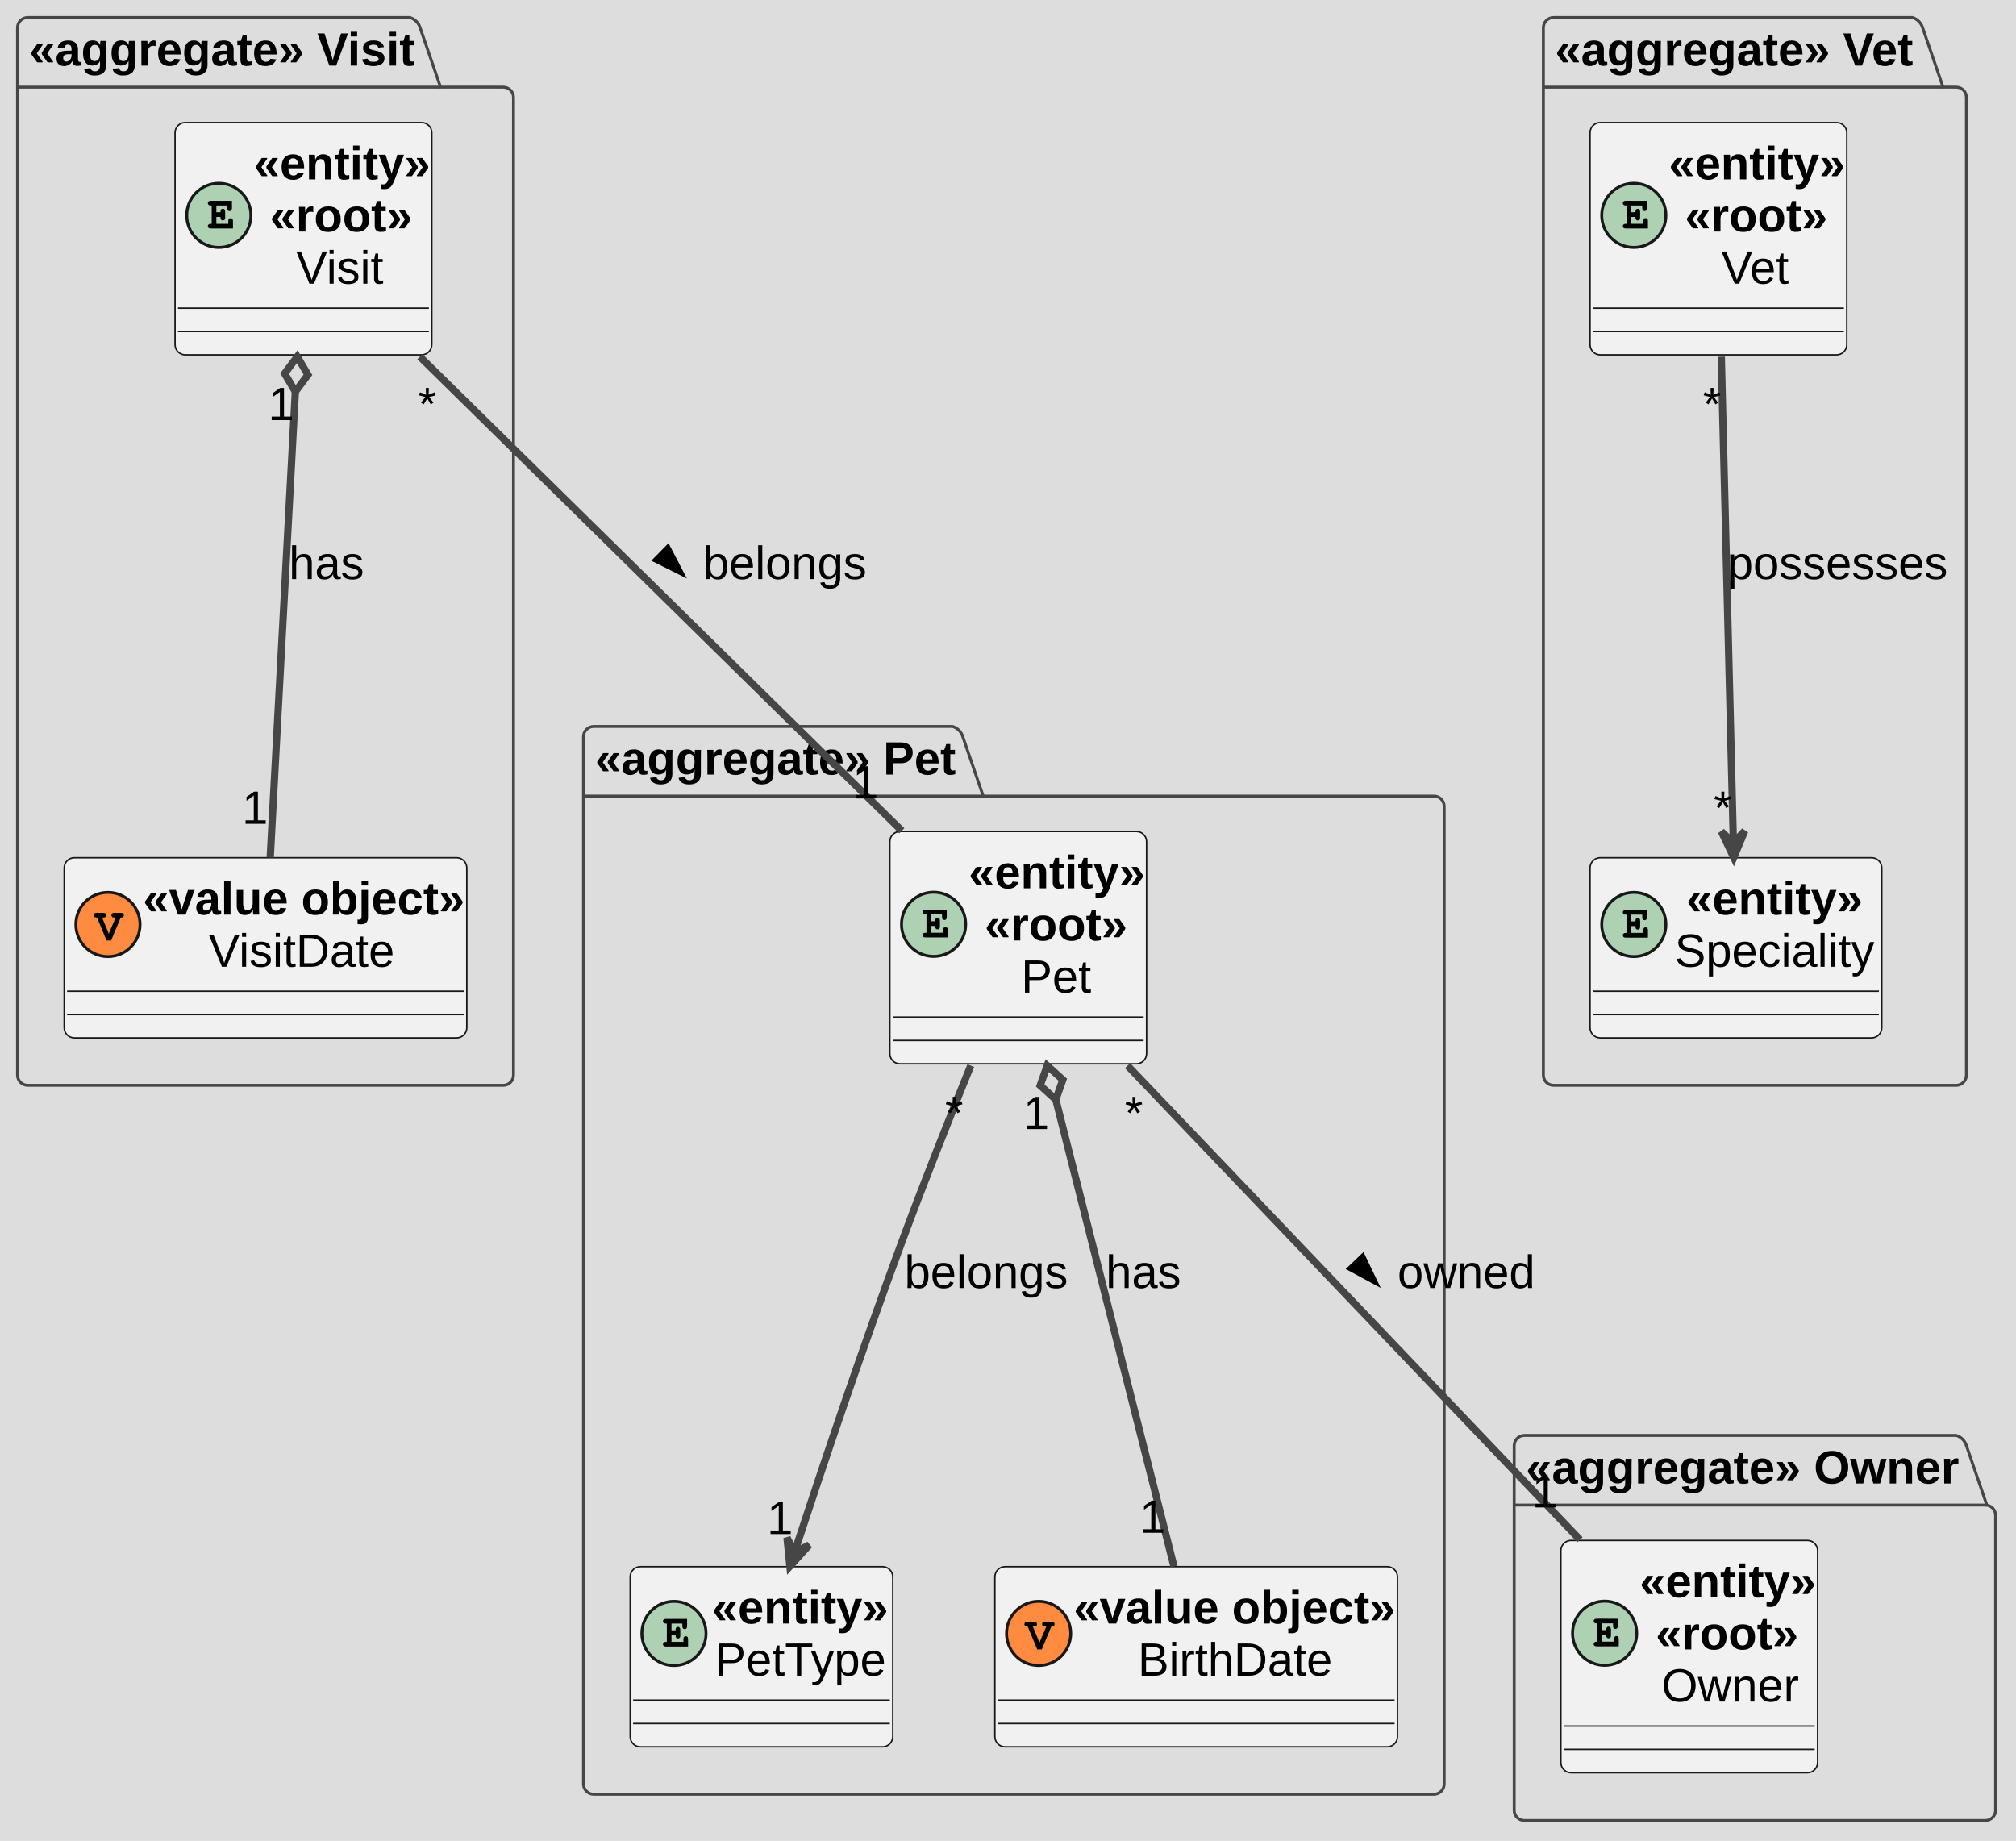
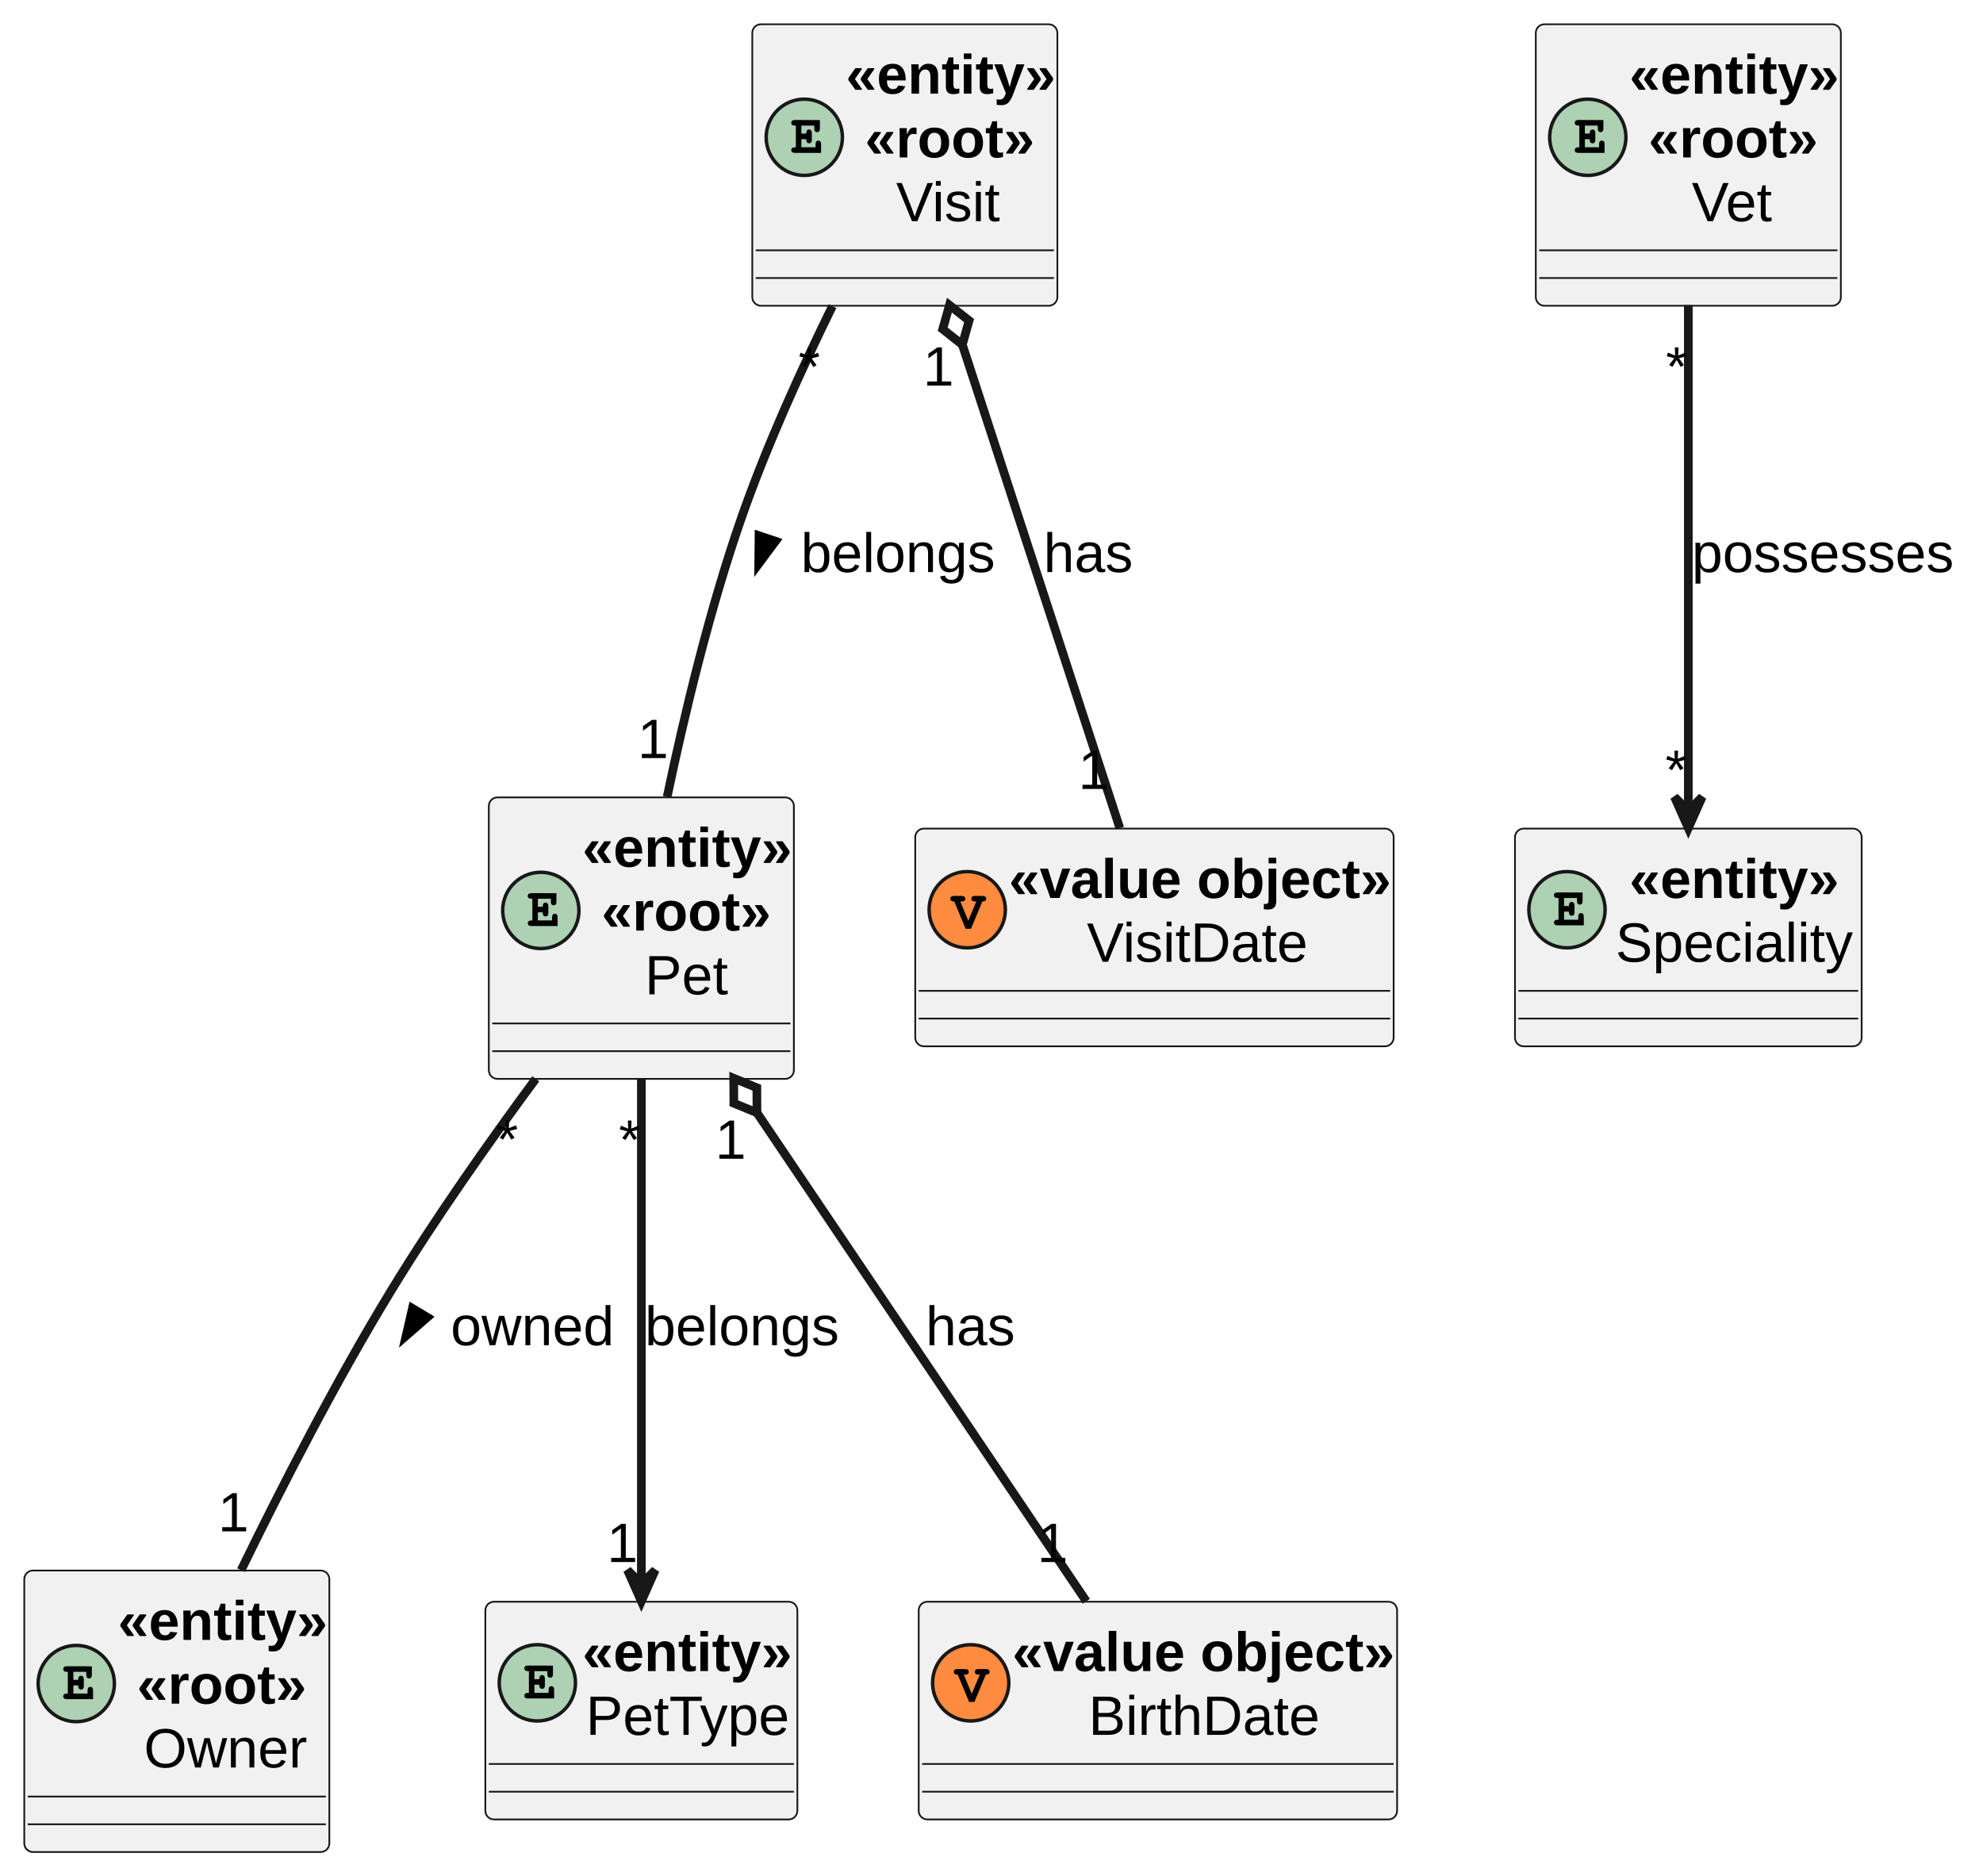
- <svg xmlns="http://www.w3.org/2000/svg" contentStyleType="text/css" height="631px" preserveAspectRatio="none" style="width:691px;height:631px;background:#DDDDDD;" version="1.1" viewBox="0 0 691 631" width="691px" zoomAndPan="magnify">
+ <svg xmlns="http://www.w3.org/2000/svg" contentStyleType="text/css" height="541px" preserveAspectRatio="none" style="width:572px;height:541px;background:#FFFFFF;" version="1.1" viewBox="0 0 572 541" width="572px" zoomAndPan="magnify">
  <defs />
  <g>
-     <rect fill="#DDDDDD" height="631" style="stroke:none;stroke-width:1.0;" width="691" x="0" y="0" />
-     <g id="cluster_&lt;&lt;aggregate&gt;&gt; Owner">
-       <path d="M522.5,492 L670.5,492 A5.25,5.25 0 0 1 674,495.5 L681,515.875 L680.5,515.875 A3.5,3.5 0 0 1 684,519.375 L684,620.5 A3.5,3.5 0 0 1 680.5,624 L522.5,624 A3.5,3.5 0 0 1 519,620.5 L519,495.5 A3.5,3.5 0 0 1 522.5,492 " fill="none" style="stroke:#454645;stroke-width:1.0;" />
-       <line style="stroke:#454645;stroke-width:1.0;" x1="519" x2="681" y1="515.875" y2="515.875" />
-       <text fill="#000000" font-family="Arial" font-size="16" font-weight="bold" lengthAdjust="spacing" textLength="149" x="523" y="508.484">«aggregate» Owner</text>
-     </g>
-     <g id="cluster_&lt;&lt;aggregate&gt;&gt; Pet">
-       <path d="M203.5,249 L326.5,249 A5.25,5.25 0 0 1 330,252.5 L337,272.875 L491.5,272.875 A3.5,3.5 0 0 1 495,276.375 L495,611.5 A3.5,3.5 0 0 1 491.5,615 L203.5,615 A3.5,3.5 0 0 1 200,611.5 L200,252.5 A3.5,3.5 0 0 1 203.5,249 " fill="none" style="stroke:#454645;stroke-width:1.0;" />
-       <line style="stroke:#454645;stroke-width:1.0;" x1="200" x2="337" y1="272.875" y2="272.875" />
-       <text fill="#000000" font-family="Arial" font-size="16" font-weight="bold" lengthAdjust="spacing" textLength="124" x="204" y="265.484">«aggregate» Pet</text>
-     </g>
-     <g id="cluster_&lt;&lt;aggregate&gt;&gt; Vet">
-       <path d="M532.5,6 L655.5,6 A5.25,5.25 0 0 1 659,9.5 L666,29.875 L670.5,29.875 A3.5,3.5 0 0 1 674,33.375 L674,368.5 A3.5,3.5 0 0 1 670.5,372 L532.5,372 A3.5,3.5 0 0 1 529,368.5 L529,9.5 A3.5,3.5 0 0 1 532.5,6 " fill="none" style="stroke:#454645;stroke-width:1.0;" />
-       <line style="stroke:#454645;stroke-width:1.0;" x1="529" x2="666" y1="29.875" y2="29.875" />
-       <text fill="#000000" font-family="Arial" font-size="16" font-weight="bold" lengthAdjust="spacing" textLength="124" x="533" y="22.484">«aggregate» Vet</text>
-     </g>
-     <g id="cluster_&lt;&lt;aggregate&gt;&gt; Visit">
-       <path d="M9.5,6 L140.5,6 A5.25,5.25 0 0 1 144,9.5 L151,29.875 L172.5,29.875 A3.5,3.5 0 0 1 176,33.375 L176,368.5 A3.5,3.5 0 0 1 172.5,372 L9.5,372 A3.5,3.5 0 0 1 6,368.5 L6,9.5 A3.5,3.5 0 0 1 9.5,6 " fill="none" style="stroke:#454645;stroke-width:1.0;" />
-       <line style="stroke:#454645;stroke-width:1.0;" x1="6" x2="151" y1="29.875" y2="29.875" />
-       <text fill="#000000" font-family="Arial" font-size="16" font-weight="bold" lengthAdjust="spacing" textLength="132" x="10" y="22.484">«aggregate» Visit</text>
-     </g>
    <g id="elem_Owner">
-       <rect codeLine="9" fill="#F1F1F1" height="79.625" id="Owner" rx="3.5" ry="3.5" style="stroke:#181818;stroke-width:0.5;" width="88" x="535" y="528" />
-       <ellipse cx="550" cy="559.812" fill="#ADD1B2" rx="11" ry="11" style="stroke:#181818;stroke-width:1.0;" />
-       <path d="M549.156,560.359 L549.156,562.703 L553.25,562.703 L553.25,561.844 Q553.25,561.266 553.469,561.016 Q553.688,560.766 554.047,560.766 Q554.406,560.766 554.625,561.016 Q554.844,561.266 554.844,561.844 L554.844,564.312 L547.312,564.312 Q546.734,564.312 546.484,564.094 Q546.234,563.859 546.234,563.5 Q546.234,563.156 546.484,562.938 Q546.734,562.703 547.312,562.703 L547.562,562.703 L547.562,556.438 L547.312,556.438 Q546.734,556.438 546.484,556.219 Q546.234,556 546.234,555.641 Q546.234,555.281 546.484,555.062 Q546.734,554.828 547.312,554.828 L554.5,554.844 L554.5,557.281 Q554.5,557.844 554.281,558.094 Q554.062,558.344 553.703,558.344 Q553.344,558.344 553.109,558.109 Q552.891,557.859 552.891,557.281 L552.891,556.438 L549.156,556.438 L549.156,558.75 L550.562,558.75 Q550.562,558.125 550.688,557.953 Q550.922,557.562 551.375,557.562 Q551.719,557.562 551.938,557.812 Q552.172,558.062 552.172,558.641 L552.172,560.484 Q552.172,561 552.047,561.188 Q551.797,561.547 551.375,561.547 Q550.922,561.547 550.688,561.172 Q550.562,560.984 550.562,560.359 L549.156,560.359 Z " fill="#000000" />
-       <text fill="#000000" font-family="Arial" font-size="16" font-weight="bold" lengthAdjust="spacing" textLength="60" x="562" y="547.484">«entity»</text>
-       <text fill="#000000" font-family="Arial" font-size="16" font-weight="bold" lengthAdjust="spacing" textLength="49" x="567.5" y="565.359">«root»</text>
-       <text fill="#000000" font-family="Arial" font-size="16" lengthAdjust="spacing" textLength="45" x="569.5" y="583.234">Owner</text>
-       <line style="stroke:#181818;stroke-width:0.5;" x1="536" x2="622" y1="591.625" y2="591.625" />
-       <line style="stroke:#181818;stroke-width:0.5;" x1="536" x2="622" y1="599.625" y2="599.625" />
+       <rect codeLine="9" fill="#F1F1F1" height="81.195" id="Owner" rx="2.5" ry="2.5" style="stroke:#181818;stroke-width:0.5;" width="88" x="7" y="453" />
+       <ellipse cx="22" cy="485.598" fill="#ADD1B2" rx="11" ry="11" style="stroke:#181818;stroke-width:1.0;" />
+       <path d="M21.156,486.144 L21.156,488.488 L25.25,488.488 L25.25,487.629 Q25.25,487.051 25.469,486.801 Q25.688,486.551 26.047,486.551 Q26.406,486.551 26.625,486.801 Q26.844,487.051 26.844,487.629 L26.844,490.098 L19.312,490.098 Q18.734,490.098 18.484,489.879 Q18.234,489.644 18.234,489.285 Q18.234,488.941 18.484,488.723 Q18.734,488.488 19.312,488.488 L19.562,488.488 L19.562,482.223 L19.312,482.223 Q18.734,482.223 18.484,482.004 Q18.234,481.785 18.234,481.426 Q18.234,481.066 18.484,480.848 Q18.734,480.613 19.312,480.613 L26.5,480.629 L26.5,483.066 Q26.5,483.629 26.281,483.879 Q26.062,484.129 25.703,484.129 Q25.344,484.129 25.109,483.894 Q24.891,483.644 24.891,483.066 L24.891,482.223 L21.156,482.223 L21.156,484.535 L22.562,484.535 Q22.562,483.91 22.688,483.738 Q22.922,483.348 23.375,483.348 Q23.719,483.348 23.938,483.598 Q24.172,483.848 24.172,484.426 L24.172,486.269 Q24.172,486.785 24.047,486.973 Q23.797,487.332 23.375,487.332 Q22.922,487.332 22.688,486.957 Q22.562,486.769 22.562,486.144 L21.156,486.144 Z " fill="#000000" />
+       <text fill="#000000" font-family="Arial" font-size="16" font-weight="bold" lengthAdjust="spacing" textLength="60" x="34" y="473.008">«entity»</text>
+       <text fill="#000000" font-family="Arial" font-size="16" font-weight="bold" lengthAdjust="spacing" textLength="49" x="39.5" y="491.406">«root»</text>
+       <text fill="#000000" font-family="Arial" font-size="16" lengthAdjust="spacing" textLength="45" x="41.5" y="509.805">Owner</text>
+       <line style="stroke:#181818;stroke-width:0.5;" x1="8" x2="94" y1="518.195" y2="518.195" />
+       <line style="stroke:#181818;stroke-width:0.5;" x1="8" x2="94" y1="526.195" y2="526.195" />
    </g>
    <g id="elem_Pet">
-       <rect codeLine="13" fill="#F1F1F1" height="79.625" id="Pet" rx="3.5" ry="3.5" style="stroke:#181818;stroke-width:0.5;" width="88" x="305" y="285" />
-       <ellipse cx="320" cy="316.812" fill="#ADD1B2" rx="11" ry="11" style="stroke:#181818;stroke-width:1.0;" />
-       <path d="M319.156,317.359 L319.156,319.703 L323.25,319.703 L323.25,318.844 Q323.25,318.266 323.469,318.016 Q323.688,317.766 324.047,317.766 Q324.406,317.766 324.625,318.016 Q324.844,318.266 324.844,318.844 L324.844,321.312 L317.312,321.312 Q316.734,321.312 316.484,321.094 Q316.234,320.859 316.234,320.5 Q316.234,320.156 316.484,319.938 Q316.734,319.703 317.312,319.703 L317.562,319.703 L317.562,313.438 L317.312,313.438 Q316.734,313.438 316.484,313.219 Q316.234,313 316.234,312.641 Q316.234,312.281 316.484,312.062 Q316.734,311.828 317.312,311.828 L324.5,311.844 L324.5,314.281 Q324.5,314.844 324.281,315.094 Q324.062,315.344 323.703,315.344 Q323.344,315.344 323.109,315.109 Q322.891,314.859 322.891,314.281 L322.891,313.438 L319.156,313.438 L319.156,315.75 L320.562,315.75 Q320.562,315.125 320.688,314.953 Q320.922,314.562 321.375,314.562 Q321.719,314.562 321.938,314.812 Q322.172,315.062 322.172,315.641 L322.172,317.484 Q322.172,318 322.047,318.188 Q321.797,318.547 321.375,318.547 Q320.922,318.547 320.688,318.172 Q320.562,317.984 320.562,317.359 L319.156,317.359 Z " fill="#000000" />
-       <text fill="#000000" font-family="Arial" font-size="16" font-weight="bold" lengthAdjust="spacing" textLength="60" x="332" y="304.484">«entity»</text>
-       <text fill="#000000" font-family="Arial" font-size="16" font-weight="bold" lengthAdjust="spacing" textLength="49" x="337.5" y="322.359">«root»</text>
-       <text fill="#000000" font-family="Arial" font-size="16" lengthAdjust="spacing" textLength="24" x="350" y="340.234">Pet</text>
-       <line style="stroke:#181818;stroke-width:0.5;" x1="306" x2="392" y1="348.625" y2="348.625" />
-       <line style="stroke:#181818;stroke-width:0.5;" x1="306" x2="392" y1="356.625" y2="356.625" />
+       <rect codeLine="12" fill="#F1F1F1" height="81.195" id="Pet" rx="2.5" ry="2.5" style="stroke:#181818;stroke-width:0.5;" width="88" x="141" y="230" />
+       <ellipse cx="156" cy="262.598" fill="#ADD1B2" rx="11" ry="11" style="stroke:#181818;stroke-width:1.0;" />
+       <path d="M155.156,263.144 L155.156,265.488 L159.25,265.488 L159.25,264.629 Q159.25,264.051 159.469,263.801 Q159.688,263.551 160.047,263.551 Q160.406,263.551 160.625,263.801 Q160.844,264.051 160.844,264.629 L160.844,267.098 L153.312,267.098 Q152.734,267.098 152.484,266.879 Q152.234,266.644 152.234,266.285 Q152.234,265.941 152.484,265.723 Q152.734,265.488 153.312,265.488 L153.562,265.488 L153.562,259.223 L153.312,259.223 Q152.734,259.223 152.484,259.004 Q152.234,258.785 152.234,258.426 Q152.234,258.066 152.484,257.848 Q152.734,257.613 153.312,257.613 L160.5,257.629 L160.5,260.066 Q160.5,260.629 160.281,260.879 Q160.062,261.129 159.703,261.129 Q159.344,261.129 159.109,260.894 Q158.891,260.644 158.891,260.066 L158.891,259.223 L155.156,259.223 L155.156,261.535 L156.562,261.535 Q156.562,260.91 156.688,260.738 Q156.922,260.348 157.375,260.348 Q157.719,260.348 157.938,260.598 Q158.172,260.848 158.172,261.426 L158.172,263.269 Q158.172,263.785 158.047,263.973 Q157.797,264.332 157.375,264.332 Q156.922,264.332 156.688,263.957 Q156.562,263.769 156.562,263.144 L155.156,263.144 Z " fill="#000000" />
+       <text fill="#000000" font-family="Arial" font-size="16" font-weight="bold" lengthAdjust="spacing" textLength="60" x="168" y="250.008">«entity»</text>
+       <text fill="#000000" font-family="Arial" font-size="16" font-weight="bold" lengthAdjust="spacing" textLength="49" x="173.5" y="268.406">«root»</text>
+       <text fill="#000000" font-family="Arial" font-size="16" lengthAdjust="spacing" textLength="24" x="186" y="286.805">Pet</text>
+       <line style="stroke:#181818;stroke-width:0.5;" x1="142" x2="228" y1="295.195" y2="295.195" />
+       <line style="stroke:#181818;stroke-width:0.5;" x1="142" x2="228" y1="303.195" y2="303.195" />
    </g>
    <g id="elem_PetType">
-       <rect codeLine="15" fill="#F1F1F1" height="61.75" id="PetType" rx="3.5" ry="3.5" style="stroke:#181818;stroke-width:0.5;" width="90" x="216" y="537" />
-       <ellipse cx="231" cy="559.875" fill="#ADD1B2" rx="11" ry="11" style="stroke:#181818;stroke-width:1.0;" />
-       <path d="M230.156,560.422 L230.156,562.766 L234.25,562.766 L234.25,561.906 Q234.25,561.328 234.469,561.078 Q234.688,560.828 235.047,560.828 Q235.406,560.828 235.625,561.078 Q235.844,561.328 235.844,561.906 L235.844,564.375 L228.312,564.375 Q227.734,564.375 227.484,564.156 Q227.234,563.922 227.234,563.562 Q227.234,563.219 227.484,563 Q227.734,562.766 228.312,562.766 L228.562,562.766 L228.562,556.5 L228.312,556.5 Q227.734,556.5 227.484,556.281 Q227.234,556.062 227.234,555.703 Q227.234,555.344 227.484,555.125 Q227.734,554.891 228.312,554.891 L235.5,554.906 L235.5,557.344 Q235.5,557.906 235.281,558.156 Q235.062,558.406 234.703,558.406 Q234.344,558.406 234.109,558.172 Q233.891,557.922 233.891,557.344 L233.891,556.5 L230.156,556.5 L230.156,558.812 L231.562,558.812 Q231.562,558.188 231.688,558.016 Q231.922,557.625 232.375,557.625 Q232.719,557.625 232.938,557.875 Q233.172,558.125 233.172,558.703 L233.172,560.547 Q233.172,561.062 233.047,561.25 Q232.797,561.609 232.375,561.609 Q231.922,561.609 231.688,561.234 Q231.562,561.047 231.562,560.422 L230.156,560.422 Z " fill="#000000" />
-       <text fill="#000000" font-family="Arial" font-size="16" font-weight="bold" lengthAdjust="spacing" textLength="60" x="244" y="556.484">«entity»</text>
-       <text fill="#000000" font-family="Arial" font-size="16" lengthAdjust="spacing" textLength="58" x="245" y="574.359">PetType</text>
-       <line style="stroke:#181818;stroke-width:0.5;" x1="217" x2="305" y1="582.75" y2="582.75" />
-       <line style="stroke:#181818;stroke-width:0.5;" x1="217" x2="305" y1="590.75" y2="590.75" />
+       <rect codeLine="14" fill="#F1F1F1" height="62.797" id="PetType" rx="2.5" ry="2.5" style="stroke:#181818;stroke-width:0.5;" width="90" x="140" y="462" />
+       <ellipse cx="155" cy="485.398" fill="#ADD1B2" rx="11" ry="11" style="stroke:#181818;stroke-width:1.0;" />
+       <path d="M154.156,485.945 L154.156,488.289 L158.25,488.289 L158.25,487.43 Q158.25,486.852 158.469,486.602 Q158.688,486.352 159.047,486.352 Q159.406,486.352 159.625,486.602 Q159.844,486.852 159.844,487.43 L159.844,489.898 L152.312,489.898 Q151.734,489.898 151.484,489.68 Q151.234,489.445 151.234,489.086 Q151.234,488.742 151.484,488.523 Q151.734,488.289 152.312,488.289 L152.562,488.289 L152.562,482.023 L152.312,482.023 Q151.734,482.023 151.484,481.805 Q151.234,481.586 151.234,481.227 Q151.234,480.867 151.484,480.648 Q151.734,480.414 152.312,480.414 L159.5,480.43 L159.5,482.867 Q159.5,483.43 159.281,483.68 Q159.062,483.93 158.703,483.93 Q158.344,483.93 158.109,483.695 Q157.891,483.445 157.891,482.867 L157.891,482.023 L154.156,482.023 L154.156,484.336 L155.562,484.336 Q155.562,483.711 155.688,483.539 Q155.922,483.148 156.375,483.148 Q156.719,483.148 156.938,483.398 Q157.172,483.648 157.172,484.227 L157.172,486.07 Q157.172,486.586 157.047,486.773 Q156.797,487.133 156.375,487.133 Q155.922,487.133 155.688,486.758 Q155.562,486.57 155.562,485.945 L154.156,485.945 Z " fill="#000000" />
+       <text fill="#000000" font-family="Arial" font-size="16" font-weight="bold" lengthAdjust="spacing" textLength="60" x="168" y="482.008">«entity»</text>
+       <text fill="#000000" font-family="Arial" font-size="16" lengthAdjust="spacing" textLength="58" x="169" y="500.406">PetType</text>
+       <line style="stroke:#181818;stroke-width:0.5;" x1="141" x2="229" y1="508.797" y2="508.797" />
+       <line style="stroke:#181818;stroke-width:0.5;" x1="141" x2="229" y1="516.797" y2="516.797" />
    </g>
    <g id="elem_BirthDate">
-       <rect codeLine="17" fill="#F1F1F1" height="61.75" id="BirthDate" rx="3.5" ry="3.5" style="stroke:#181818;stroke-width:0.5;" width="138" x="341" y="537" />
-       <ellipse cx="356" cy="559.875" fill="#FF8B40" rx="11" ry="11" style="stroke:#181818;stroke-width:1.0;" />
-       <path d="M356.297,563.031 L358.625,557.5 L358.25,557.5 Q357.672,557.5 357.422,557.281 Q357.188,557.062 357.188,556.703 Q357.188,556.344 357.422,556.125 Q357.672,555.891 358.25,555.891 L360.406,555.906 Q360.984,555.906 361.219,556.125 Q361.469,556.344 361.469,556.703 Q361.469,557.125 361.094,557.375 Q360.922,557.5 360.359,557.5 L357.078,565.375 L355.531,565.375 L352.25,557.5 Q351.688,557.5 351.516,557.375 Q351.125,557.141 351.125,556.703 Q351.125,556.344 351.375,556.125 Q351.625,555.891 352.203,555.891 L354.375,555.906 Q354.938,555.906 355.188,556.125 Q355.438,556.344 355.438,556.703 Q355.438,557.062 355.188,557.281 Q354.953,557.5 354.375,557.5 L354,557.5 L356.297,563.031 Z " fill="#000000" />
-       <text fill="#000000" font-family="Arial" font-size="16" font-weight="bold" lengthAdjust="spacing" textLength="110" x="368" y="556.484">«value object»</text>
-       <text fill="#000000" font-family="Arial" font-size="16" lengthAdjust="spacing" textLength="66" x="390" y="574.359">BirthDate</text>
-       <line style="stroke:#181818;stroke-width:0.5;" x1="342" x2="478" y1="582.75" y2="582.75" />
-       <line style="stroke:#181818;stroke-width:0.5;" x1="342" x2="478" y1="590.75" y2="590.75" />
+       <rect codeLine="16" fill="#F1F1F1" height="62.797" id="BirthDate" rx="2.5" ry="2.5" style="stroke:#181818;stroke-width:0.5;" width="138" x="265" y="462" />
+       <ellipse cx="280" cy="485.398" fill="#FF8B40" rx="11" ry="11" style="stroke:#181818;stroke-width:1.0;" />
+       <path d="M280.297,488.555 L282.625,483.023 L282.25,483.023 Q281.672,483.023 281.422,482.805 Q281.188,482.586 281.188,482.227 Q281.188,481.867 281.422,481.648 Q281.672,481.414 282.25,481.414 L284.406,481.43 Q284.984,481.43 285.219,481.648 Q285.469,481.867 285.469,482.227 Q285.469,482.648 285.094,482.898 Q284.922,483.023 284.359,483.023 L281.078,490.898 L279.531,490.898 L276.25,483.023 Q275.688,483.023 275.516,482.898 Q275.125,482.664 275.125,482.227 Q275.125,481.867 275.375,481.648 Q275.625,481.414 276.203,481.414 L278.375,481.43 Q278.938,481.43 279.188,481.648 Q279.438,481.867 279.438,482.227 Q279.438,482.586 279.188,482.805 Q278.953,483.023 278.375,483.023 L278,483.023 L280.297,488.555 Z " fill="#000000" />
+       <text fill="#000000" font-family="Arial" font-size="16" font-weight="bold" lengthAdjust="spacing" textLength="110" x="292" y="482.008">«value object»</text>
+       <text fill="#000000" font-family="Arial" font-size="16" lengthAdjust="spacing" textLength="66" x="314" y="500.406">BirthDate</text>
+       <line style="stroke:#181818;stroke-width:0.5;" x1="266" x2="402" y1="508.797" y2="508.797" />
+       <line style="stroke:#181818;stroke-width:0.5;" x1="266" x2="402" y1="516.797" y2="516.797" />
    </g>
    <g id="elem_Vet">
-       <rect codeLine="21" fill="#F1F1F1" height="79.625" id="Vet" rx="3.5" ry="3.5" style="stroke:#181818;stroke-width:0.5;" width="88" x="545" y="42" />
-       <ellipse cx="560" cy="73.812" fill="#ADD1B2" rx="11" ry="11" style="stroke:#181818;stroke-width:1.0;" />
-       <path d="M559.156,74.359 L559.156,76.703 L563.25,76.703 L563.25,75.844 Q563.25,75.266 563.469,75.016 Q563.688,74.766 564.047,74.766 Q564.406,74.766 564.625,75.016 Q564.844,75.266 564.844,75.844 L564.844,78.312 L557.312,78.312 Q556.734,78.312 556.484,78.094 Q556.234,77.859 556.234,77.5 Q556.234,77.156 556.484,76.938 Q556.734,76.703 557.312,76.703 L557.562,76.703 L557.562,70.438 L557.312,70.438 Q556.734,70.438 556.484,70.219 Q556.234,70 556.234,69.641 Q556.234,69.281 556.484,69.062 Q556.734,68.828 557.312,68.828 L564.5,68.844 L564.5,71.281 Q564.5,71.844 564.281,72.094 Q564.062,72.344 563.703,72.344 Q563.344,72.344 563.109,72.109 Q562.891,71.859 562.891,71.281 L562.891,70.438 L559.156,70.438 L559.156,72.75 L560.562,72.75 Q560.562,72.125 560.688,71.953 Q560.922,71.562 561.375,71.562 Q561.719,71.562 561.938,71.812 Q562.172,72.062 562.172,72.641 L562.172,74.484 Q562.172,75 562.047,75.188 Q561.797,75.547 561.375,75.547 Q560.922,75.547 560.688,75.172 Q560.562,74.984 560.562,74.359 L559.156,74.359 Z " fill="#000000" />
-       <text fill="#000000" font-family="Arial" font-size="16" font-weight="bold" lengthAdjust="spacing" textLength="60" x="572" y="61.484">«entity»</text>
-       <text fill="#000000" font-family="Arial" font-size="16" font-weight="bold" lengthAdjust="spacing" textLength="49" x="577.5" y="79.359">«root»</text>
-       <text fill="#000000" font-family="Arial" font-size="16" lengthAdjust="spacing" textLength="24" x="590" y="97.234">Vet</text>
-       <line style="stroke:#181818;stroke-width:0.5;" x1="546" x2="632" y1="105.625" y2="105.625" />
-       <line style="stroke:#181818;stroke-width:0.5;" x1="546" x2="632" y1="113.625" y2="113.625" />
+       <rect codeLine="20" fill="#F1F1F1" height="81.195" id="Vet" rx="2.5" ry="2.5" style="stroke:#181818;stroke-width:0.5;" width="88" x="443" y="7" />
+       <ellipse cx="458" cy="39.598" fill="#ADD1B2" rx="11" ry="11" style="stroke:#181818;stroke-width:1.0;" />
+       <path d="M457.156,40.145 L457.156,42.488 L461.25,42.488 L461.25,41.629 Q461.25,41.051 461.469,40.801 Q461.688,40.551 462.047,40.551 Q462.406,40.551 462.625,40.801 Q462.844,41.051 462.844,41.629 L462.844,44.098 L455.312,44.098 Q454.734,44.098 454.484,43.879 Q454.234,43.645 454.234,43.285 Q454.234,42.941 454.484,42.723 Q454.734,42.488 455.312,42.488 L455.562,42.488 L455.562,36.223 L455.312,36.223 Q454.734,36.223 454.484,36.004 Q454.234,35.785 454.234,35.426 Q454.234,35.066 454.484,34.848 Q454.734,34.613 455.312,34.613 L462.5,34.629 L462.5,37.066 Q462.5,37.629 462.281,37.879 Q462.062,38.129 461.703,38.129 Q461.344,38.129 461.109,37.895 Q460.891,37.645 460.891,37.066 L460.891,36.223 L457.156,36.223 L457.156,38.535 L458.562,38.535 Q458.562,37.91 458.688,37.738 Q458.922,37.348 459.375,37.348 Q459.719,37.348 459.938,37.598 Q460.172,37.848 460.172,38.426 L460.172,40.27 Q460.172,40.785 460.047,40.973 Q459.797,41.332 459.375,41.332 Q458.922,41.332 458.688,40.957 Q458.562,40.77 458.562,40.145 L457.156,40.145 Z " fill="#000000" />
+       <text fill="#000000" font-family="Arial" font-size="16" font-weight="bold" lengthAdjust="spacing" textLength="60" x="470" y="27.008">«entity»</text>
+       <text fill="#000000" font-family="Arial" font-size="16" font-weight="bold" lengthAdjust="spacing" textLength="49" x="475.5" y="45.406">«root»</text>
+       <text fill="#000000" font-family="Arial" font-size="16" lengthAdjust="spacing" textLength="24" x="488" y="63.805">Vet</text>
+       <line style="stroke:#181818;stroke-width:0.5;" x1="444" x2="530" y1="72.195" y2="72.195" />
+       <line style="stroke:#181818;stroke-width:0.5;" x1="444" x2="530" y1="80.195" y2="80.195" />
    </g>
    <g id="elem_Speciality">
-       <rect codeLine="23" fill="#F1F1F1" height="61.75" id="Speciality" rx="3.5" ry="3.5" style="stroke:#181818;stroke-width:0.5;" width="100" x="545" y="294" />
-       <ellipse cx="560" cy="316.875" fill="#ADD1B2" rx="11" ry="11" style="stroke:#181818;stroke-width:1.0;" />
-       <path d="M559.156,317.422 L559.156,319.766 L563.25,319.766 L563.25,318.906 Q563.25,318.328 563.469,318.078 Q563.688,317.828 564.047,317.828 Q564.406,317.828 564.625,318.078 Q564.844,318.328 564.844,318.906 L564.844,321.375 L557.312,321.375 Q556.734,321.375 556.484,321.156 Q556.234,320.922 556.234,320.562 Q556.234,320.219 556.484,320 Q556.734,319.766 557.312,319.766 L557.562,319.766 L557.562,313.5 L557.312,313.5 Q556.734,313.5 556.484,313.281 Q556.234,313.062 556.234,312.703 Q556.234,312.344 556.484,312.125 Q556.734,311.891 557.312,311.891 L564.5,311.906 L564.5,314.344 Q564.5,314.906 564.281,315.156 Q564.062,315.406 563.703,315.406 Q563.344,315.406 563.109,315.172 Q562.891,314.922 562.891,314.344 L562.891,313.5 L559.156,313.5 L559.156,315.812 L560.562,315.812 Q560.562,315.188 560.688,315.016 Q560.922,314.625 561.375,314.625 Q561.719,314.625 561.938,314.875 Q562.172,315.125 562.172,315.703 L562.172,317.547 Q562.172,318.062 562.047,318.25 Q561.797,318.609 561.375,318.609 Q560.922,318.609 560.688,318.234 Q560.562,318.047 560.562,317.422 L559.156,317.422 Z " fill="#000000" />
-       <text fill="#000000" font-family="Arial" font-size="16" font-weight="bold" lengthAdjust="spacing" textLength="60" x="578" y="313.484">«entity»</text>
-       <text fill="#000000" font-family="Arial" font-size="16" lengthAdjust="spacing" textLength="68" x="574" y="331.359">Speciality</text>
-       <line style="stroke:#181818;stroke-width:0.5;" x1="546" x2="644" y1="339.75" y2="339.75" />
-       <line style="stroke:#181818;stroke-width:0.5;" x1="546" x2="644" y1="347.75" y2="347.75" />
+       <rect codeLine="22" fill="#F1F1F1" height="62.797" id="Speciality" rx="2.5" ry="2.5" style="stroke:#181818;stroke-width:0.5;" width="100" x="437" y="239" />
+       <ellipse cx="452" cy="262.398" fill="#ADD1B2" rx="11" ry="11" style="stroke:#181818;stroke-width:1.0;" />
+       <path d="M451.156,262.945 L451.156,265.289 L455.25,265.289 L455.25,264.43 Q455.25,263.852 455.469,263.602 Q455.688,263.352 456.047,263.352 Q456.406,263.352 456.625,263.602 Q456.844,263.852 456.844,264.43 L456.844,266.898 L449.312,266.898 Q448.734,266.898 448.484,266.68 Q448.234,266.445 448.234,266.086 Q448.234,265.742 448.484,265.523 Q448.734,265.289 449.312,265.289 L449.562,265.289 L449.562,259.023 L449.312,259.023 Q448.734,259.023 448.484,258.805 Q448.234,258.586 448.234,258.227 Q448.234,257.867 448.484,257.648 Q448.734,257.414 449.312,257.414 L456.5,257.43 L456.5,259.867 Q456.5,260.43 456.281,260.68 Q456.062,260.93 455.703,260.93 Q455.344,260.93 455.109,260.695 Q454.891,260.445 454.891,259.867 L454.891,259.023 L451.156,259.023 L451.156,261.336 L452.562,261.336 Q452.562,260.711 452.688,260.539 Q452.922,260.148 453.375,260.148 Q453.719,260.148 453.938,260.398 Q454.172,260.648 454.172,261.227 L454.172,263.07 Q454.172,263.586 454.047,263.773 Q453.797,264.133 453.375,264.133 Q452.922,264.133 452.688,263.758 Q452.562,263.57 452.562,262.945 L451.156,262.945 Z " fill="#000000" />
+       <text fill="#000000" font-family="Arial" font-size="16" font-weight="bold" lengthAdjust="spacing" textLength="60" x="470" y="259.008">«entity»</text>
+       <text fill="#000000" font-family="Arial" font-size="16" lengthAdjust="spacing" textLength="68" x="466" y="277.406">Speciality</text>
+       <line style="stroke:#181818;stroke-width:0.5;" x1="438" x2="536" y1="285.797" y2="285.797" />
+       <line style="stroke:#181818;stroke-width:0.5;" x1="438" x2="536" y1="293.797" y2="293.797" />
    </g>
    <g id="elem_Visit">
-       <rect codeLine="27" fill="#F1F1F1" height="79.625" id="Visit" rx="3.5" ry="3.5" style="stroke:#181818;stroke-width:0.5;" width="88" x="60" y="42" />
-       <ellipse cx="75" cy="73.812" fill="#ADD1B2" rx="11" ry="11" style="stroke:#181818;stroke-width:1.0;" />
-       <path d="M74.156,74.359 L74.156,76.703 L78.25,76.703 L78.25,75.844 Q78.25,75.266 78.469,75.016 Q78.688,74.766 79.047,74.766 Q79.406,74.766 79.625,75.016 Q79.844,75.266 79.844,75.844 L79.844,78.312 L72.312,78.312 Q71.734,78.312 71.484,78.094 Q71.234,77.859 71.234,77.5 Q71.234,77.156 71.484,76.938 Q71.734,76.703 72.312,76.703 L72.562,76.703 L72.562,70.438 L72.312,70.438 Q71.734,70.438 71.484,70.219 Q71.234,70 71.234,69.641 Q71.234,69.281 71.484,69.062 Q71.734,68.828 72.312,68.828 L79.5,68.844 L79.5,71.281 Q79.5,71.844 79.281,72.094 Q79.062,72.344 78.703,72.344 Q78.344,72.344 78.109,72.109 Q77.891,71.859 77.891,71.281 L77.891,70.438 L74.156,70.438 L74.156,72.75 L75.562,72.75 Q75.562,72.125 75.688,71.953 Q75.922,71.562 76.375,71.562 Q76.719,71.562 76.938,71.812 Q77.172,72.062 77.172,72.641 L77.172,74.484 Q77.172,75 77.047,75.188 Q76.797,75.547 76.375,75.547 Q75.922,75.547 75.688,75.172 Q75.562,74.984 75.562,74.359 L74.156,74.359 Z " fill="#000000" />
-       <text fill="#000000" font-family="Arial" font-size="16" font-weight="bold" lengthAdjust="spacing" textLength="60" x="87" y="61.484">«entity»</text>
-       <text fill="#000000" font-family="Arial" font-size="16" font-weight="bold" lengthAdjust="spacing" textLength="49" x="92.5" y="79.359">«root»</text>
-       <text fill="#000000" font-family="Arial" font-size="16" lengthAdjust="spacing" textLength="31" x="101.5" y="97.234">Visit</text>
-       <line style="stroke:#181818;stroke-width:0.5;" x1="61" x2="147" y1="105.625" y2="105.625" />
-       <line style="stroke:#181818;stroke-width:0.5;" x1="61" x2="147" y1="113.625" y2="113.625" />
+       <rect codeLine="25" fill="#F1F1F1" height="81.195" id="Visit" rx="2.5" ry="2.5" style="stroke:#181818;stroke-width:0.5;" width="88" x="217" y="7" />
+       <ellipse cx="232" cy="39.598" fill="#ADD1B2" rx="11" ry="11" style="stroke:#181818;stroke-width:1.0;" />
+       <path d="M231.156,40.145 L231.156,42.488 L235.25,42.488 L235.25,41.629 Q235.25,41.051 235.469,40.801 Q235.688,40.551 236.047,40.551 Q236.406,40.551 236.625,40.801 Q236.844,41.051 236.844,41.629 L236.844,44.098 L229.312,44.098 Q228.734,44.098 228.484,43.879 Q228.234,43.645 228.234,43.285 Q228.234,42.941 228.484,42.723 Q228.734,42.488 229.312,42.488 L229.562,42.488 L229.562,36.223 L229.312,36.223 Q228.734,36.223 228.484,36.004 Q228.234,35.785 228.234,35.426 Q228.234,35.066 228.484,34.848 Q228.734,34.613 229.312,34.613 L236.5,34.629 L236.5,37.066 Q236.5,37.629 236.281,37.879 Q236.062,38.129 235.703,38.129 Q235.344,38.129 235.109,37.895 Q234.891,37.645 234.891,37.066 L234.891,36.223 L231.156,36.223 L231.156,38.535 L232.562,38.535 Q232.562,37.91 232.688,37.738 Q232.922,37.348 233.375,37.348 Q233.719,37.348 233.938,37.598 Q234.172,37.848 234.172,38.426 L234.172,40.27 Q234.172,40.785 234.047,40.973 Q233.797,41.332 233.375,41.332 Q232.922,41.332 232.688,40.957 Q232.562,40.77 232.562,40.145 L231.156,40.145 Z " fill="#000000" />
+       <text fill="#000000" font-family="Arial" font-size="16" font-weight="bold" lengthAdjust="spacing" textLength="60" x="244" y="27.008">«entity»</text>
+       <text fill="#000000" font-family="Arial" font-size="16" font-weight="bold" lengthAdjust="spacing" textLength="49" x="249.5" y="45.406">«root»</text>
+       <text fill="#000000" font-family="Arial" font-size="16" lengthAdjust="spacing" textLength="31" x="258.5" y="63.805">Visit</text>
+       <line style="stroke:#181818;stroke-width:0.5;" x1="218" x2="304" y1="72.195" y2="72.195" />
+       <line style="stroke:#181818;stroke-width:0.5;" x1="218" x2="304" y1="80.195" y2="80.195" />
    </g>
    <g id="elem_VisitDate">
-       <rect codeLine="29" fill="#F1F1F1" height="61.75" id="VisitDate" rx="3.5" ry="3.5" style="stroke:#181818;stroke-width:0.5;" width="138" x="22" y="294" />
-       <ellipse cx="37" cy="316.875" fill="#FF8B40" rx="11" ry="11" style="stroke:#181818;stroke-width:1.0;" />
-       <path d="M37.297,320.031 L39.625,314.5 L39.25,314.5 Q38.672,314.5 38.422,314.281 Q38.188,314.062 38.188,313.703 Q38.188,313.344 38.422,313.125 Q38.672,312.891 39.25,312.891 L41.406,312.906 Q41.984,312.906 42.219,313.125 Q42.469,313.344 42.469,313.703 Q42.469,314.125 42.094,314.375 Q41.922,314.5 41.359,314.5 L38.078,322.375 L36.531,322.375 L33.25,314.5 Q32.688,314.5 32.516,314.375 Q32.125,314.141 32.125,313.703 Q32.125,313.344 32.375,313.125 Q32.625,312.891 33.203,312.891 L35.375,312.906 Q35.938,312.906 36.188,313.125 Q36.438,313.344 36.438,313.703 Q36.438,314.062 36.188,314.281 Q35.953,314.5 35.375,314.5 L35,314.5 L37.297,320.031 Z " fill="#000000" />
-       <text fill="#000000" font-family="Arial" font-size="16" font-weight="bold" lengthAdjust="spacing" textLength="110" x="49" y="313.484">«value object»</text>
-       <text fill="#000000" font-family="Arial" font-size="16" lengthAdjust="spacing" textLength="65" x="71.5" y="331.359">VisitDate</text>
-       <line style="stroke:#181818;stroke-width:0.5;" x1="23" x2="159" y1="339.75" y2="339.75" />
-       <line style="stroke:#181818;stroke-width:0.5;" x1="23" x2="159" y1="347.75" y2="347.75" />
+       <rect codeLine="27" fill="#F1F1F1" height="62.797" id="VisitDate" rx="2.5" ry="2.5" style="stroke:#181818;stroke-width:0.5;" width="138" x="264" y="239" />
+       <ellipse cx="279" cy="262.398" fill="#FF8B40" rx="11" ry="11" style="stroke:#181818;stroke-width:1.0;" />
+       <path d="M279.297,265.555 L281.625,260.023 L281.25,260.023 Q280.672,260.023 280.422,259.805 Q280.188,259.586 280.188,259.227 Q280.188,258.867 280.422,258.648 Q280.672,258.414 281.25,258.414 L283.406,258.43 Q283.984,258.43 284.219,258.648 Q284.469,258.867 284.469,259.227 Q284.469,259.648 284.094,259.898 Q283.922,260.023 283.359,260.023 L280.078,267.898 L278.531,267.898 L275.25,260.023 Q274.688,260.023 274.516,259.898 Q274.125,259.664 274.125,259.227 Q274.125,258.867 274.375,258.648 Q274.625,258.414 275.203,258.414 L277.375,258.43 Q277.938,258.43 278.188,258.648 Q278.438,258.867 278.438,259.227 Q278.438,259.586 278.188,259.805 Q277.953,260.023 277.375,260.023 L277,260.023 L279.297,265.555 Z " fill="#000000" />
+       <text fill="#000000" font-family="Arial" font-size="16" font-weight="bold" lengthAdjust="spacing" textLength="110" x="291" y="259.008">«value object»</text>
+       <text fill="#000000" font-family="Arial" font-size="16" lengthAdjust="spacing" textLength="65" x="313.5" y="277.406">VisitDate</text>
+       <line style="stroke:#181818;stroke-width:0.5;" x1="265" x2="401" y1="285.797" y2="285.797" />
+       <line style="stroke:#181818;stroke-width:0.5;" x1="265" x2="401" y1="293.797" y2="293.797" />
    </g>
    <g id="link_Pet_PetType">
-       <path codeLine="32" d="M332.75,365.24 C325.29,383.6 316.46,405.83 309,426 C294.96,463.96 282.02,502.499 272.62,531.159 " fill="none" id="Pet-to-PetType" style="stroke:#454645;stroke-width:2.5;" />
-       <polygon fill="#454645" points="270.75,536.86,277.356,529.555,272.308,532.109,269.754,527.062,270.75,536.86" style="stroke:#454645;stroke-width:2.5;" />
-       <text fill="#000000" font-family="Arial" font-size="16" lengthAdjust="spacing" textLength="55" x="310" y="441.484">belongs</text>
-       <text fill="#000000" font-family="Arial" font-size="16" lengthAdjust="spacing" textLength="6" x="323.923" y="386.975">*</text>
-       <text fill="#000000" font-family="Arial" font-size="16" lengthAdjust="spacing" textLength="9" x="262.898" y="525.796">1</text>
+       <path codeLine="30" d="M185,311.01 C185,354.22 185,416.53 185,455.87 " fill="none" id="Pet-to-PetType" style="stroke:#181818;stroke-width:2.5;" />
+       <polygon fill="#181818" points="185,461.87,189,452.87,185,456.87,181,452.87,185,461.87" style="stroke:#181818;stroke-width:2.5;" />
+       <text fill="#000000" font-family="Arial" font-size="16" lengthAdjust="spacing" textLength="55" x="186" y="388.008">belongs</text>
+       <text fill="#000000" font-family="Arial" font-size="16" lengthAdjust="spacing" textLength="6" x="178.503" y="334.235">*</text>
+       <text fill="#000000" font-family="Arial" font-size="16" lengthAdjust="spacing" textLength="9" x="175.072" y="450.56">1</text>
    </g>
    <g id="link_Pet_BirthDate">
-       <path codeLine="33" d="M361.884,376.893 C374.034,424.903 391.4,493.51 402.38,536.91 " fill="none" id="Pet-backto-BirthDate" style="stroke:#454645;stroke-width:2.5;" />
-       <polygon fill="none" points="358.94,365.26,356.534,372.058,361.884,376.893,364.29,370.095,358.94,365.26" style="stroke:#454645;stroke-width:2.5;" />
-       <text fill="#000000" font-family="Arial" font-size="16" lengthAdjust="spacing" textLength="25" x="379" y="441.484">has</text>
-       <text fill="#000000" font-family="Arial" font-size="16" lengthAdjust="spacing" textLength="9" x="350.739" y="386.998">1</text>
-       <text fill="#000000" font-family="Arial" font-size="16" lengthAdjust="spacing" textLength="9" x="390.577" y="525.369">1</text>
+       <path codeLine="31" d="M218.348,320.96 C247.478,364.17 286.83,422.53 313.35,461.87 " fill="none" id="Pet-backto-BirthDate" style="stroke:#181818;stroke-width:2.5;" />
+       <polygon fill="none" points="211.64,311.01,211.677,318.221,218.348,320.96,218.311,313.749,211.64,311.01" style="stroke:#181818;stroke-width:2.5;" />
+       <text fill="#000000" font-family="Arial" font-size="16" lengthAdjust="spacing" textLength="25" x="267" y="388.008">has</text>
+       <text fill="#000000" font-family="Arial" font-size="16" lengthAdjust="spacing" textLength="9" x="206.307" y="334.235">1</text>
+       <text fill="#000000" font-family="Arial" font-size="16" lengthAdjust="spacing" textLength="9" x="299.163" y="450.56">1</text>
    </g>
    <g id="link_Visit_VisitDate">
-       <path codeLine="34" d="M101.234,134.243 C98.644,182.253 94.96,250.51 92.62,293.91 " fill="none" id="Visit-backto-VisitDate" style="stroke:#454645;stroke-width:2.5;" />
-       <polygon fill="none" points="101.88,122.26,97.563,128.036,101.234,134.243,105.551,128.467,101.88,122.26" style="stroke:#454645;stroke-width:2.5;" />
-       <text fill="#000000" font-family="Arial" font-size="16" lengthAdjust="spacing" textLength="25" x="99" y="198.484">has</text>
-       <text fill="#000000" font-family="Arial" font-size="16" lengthAdjust="spacing" textLength="9" x="91.908" y="143.998">1</text>
-       <text fill="#000000" font-family="Arial" font-size="16" lengthAdjust="spacing" textLength="9" x="82.954" y="282.369">1</text>
+       <path codeLine="32" d="M277.588,99.42 C291.668,142.63 310.21,199.53 323.02,238.87 " fill="none" id="Visit-backto-VisitDate" style="stroke:#181818;stroke-width:2.5;" />
+       <polygon fill="none" points="273.87,88.01,271.926,94.954,277.588,99.42,279.532,92.475,273.87,88.01" style="stroke:#181818;stroke-width:2.5;" />
+       <text fill="#000000" font-family="Arial" font-size="16" lengthAdjust="spacing" textLength="25" x="301" y="165.008">has</text>
+       <text fill="#000000" font-family="Arial" font-size="16" lengthAdjust="spacing" textLength="9" x="266.256" y="111.235">1</text>
+       <text fill="#000000" font-family="Arial" font-size="16" lengthAdjust="spacing" textLength="9" x="311.034" y="227.56">1</text>
    </g>
    <g id="link_Vet_Speciality">
-       <path codeLine="35" d="M589.98,122.26 C591.17,170.27 593.021,244.512 594.101,287.912 " fill="none" id="Vet-to-Speciality" style="stroke:#454645;stroke-width:2.5;" />
-       <polygon fill="#454645" points="594.25,293.91,598.025,284.813,594.126,288.911,590.027,285.012,594.25,293.91" style="stroke:#454645;stroke-width:2.5;" />
-       <text fill="#000000" font-family="Arial" font-size="16" lengthAdjust="spacing" textLength="76" x="592" y="198.484">possesses</text>
-       <text fill="#000000" font-family="Arial" font-size="16" lengthAdjust="spacing" textLength="6" x="583.683" y="143.998">*</text>
-       <text fill="#000000" font-family="Arial" font-size="16" lengthAdjust="spacing" textLength="6" x="587.383" y="282.369">*</text>
+       <path codeLine="33" d="M487,88.01 C487,131.22 487,193.53 487,232.87 " fill="none" id="Vet-to-Speciality" style="stroke:#181818;stroke-width:2.5;" />
+       <polygon fill="#181818" points="487,238.87,491,229.87,487,233.87,483,229.87,487,238.87" style="stroke:#181818;stroke-width:2.5;" />
+       <text fill="#000000" font-family="Arial" font-size="16" lengthAdjust="spacing" textLength="76" x="488" y="165.008">possesses</text>
+       <text fill="#000000" font-family="Arial" font-size="16" lengthAdjust="spacing" textLength="6" x="480.503" y="111.235">*</text>
+       <text fill="#000000" font-family="Arial" font-size="16" lengthAdjust="spacing" textLength="6" x="480.381" y="227.56">*</text>
    </g>
    <g id="link_Pet_Owner">
-       <path codeLine="36" d="M386.47,365.26 C429.24,410.07 498.79,482.95 541.55,527.76 " fill="none" id="Pet-Owner" style="stroke:#454645;stroke-width:2.5;" />
-       <polygon fill="#000000" points="472.142,440.278,467.2,429.991,462.097,434.861,472.142,440.278" style="stroke:#000000;stroke-width:1.0;" />
-       <text fill="#000000" font-family="Arial" font-size="16" lengthAdjust="spacing" textLength="46" x="479" y="441.484">owned</text>
-       <text fill="#000000" font-family="Arial" font-size="16" lengthAdjust="spacing" textLength="6" x="385.533" y="386.998">*</text>
-       <text fill="#000000" font-family="Arial" font-size="16" lengthAdjust="spacing" textLength="9" x="525.078" y="516.674">1</text>
+       <path codeLine="34" d="M154.54,311.17 C141.15,329.3 125.64,351.3 113,372 C96.99,398.2 81.19,429 69.55,452.9 " fill="none" id="Pet-Owner" style="stroke:#181818;stroke-width:2.5;" />
+       <polygon fill="#000000" points="115.914,387.345,124.521,379.85,118.472,376.223,115.914,387.345" style="stroke:#000000;stroke-width:1.0;" />
+       <text fill="#000000" font-family="Arial" font-size="16" lengthAdjust="spacing" textLength="46" x="130" y="388.008">owned</text>
+       <text fill="#000000" font-family="Arial" font-size="16" lengthAdjust="spacing" textLength="6" x="143.207" y="334.11">*</text>
+       <text fill="#000000" font-family="Arial" font-size="16" lengthAdjust="spacing" textLength="9" x="62.877" y="441.71">1</text>
    </g>
    <g id="link_Visit_Pet">
-       <path codeLine="37" d="M143.91,122.26 C189.47,167.07 263.56,239.95 309.11,284.76 " fill="none" id="Visit-Pet" style="stroke:#454645;stroke-width:2.5;" />
-       <polygon fill="#000000" points="234.278,197.145,229.013,187.019,224.066,192.048,234.278,197.145" style="stroke:#000000;stroke-width:1.0;" />
-       <text fill="#000000" font-family="Arial" font-size="16" lengthAdjust="spacing" textLength="55" x="241" y="198.484">belongs</text>
-       <text fill="#000000" font-family="Arial" font-size="16" lengthAdjust="spacing" textLength="6" x="143.331" y="143.998">*</text>
-       <text fill="#000000" font-family="Arial" font-size="16" lengthAdjust="spacing" textLength="9" x="292.203" y="273.674">1</text>
+       <path codeLine="35" d="M240.12,88.31 C231.19,106.47 221.19,128.46 214,149 C204.76,175.4 197.42,206.06 192.44,229.85 " fill="none" id="Visit-Pet" style="stroke:#181818;stroke-width:2.5;" />
+       <polygon fill="#000000" points="218.085,164.885,224.892,155.725,218.207,153.473,218.085,164.885" style="stroke:#000000;stroke-width:1.0;" />
+       <text fill="#000000" font-family="Arial" font-size="16" lengthAdjust="spacing" textLength="55" x="231" y="165.008">belongs</text>
+       <text fill="#000000" font-family="Arial" font-size="16" lengthAdjust="spacing" textLength="6" x="230.314" y="111.272">*</text>
+       <text fill="#000000" font-family="Arial" font-size="16" lengthAdjust="spacing" textLength="9" x="183.927" y="218.651">1</text>
    </g>
  </g>
</svg>
